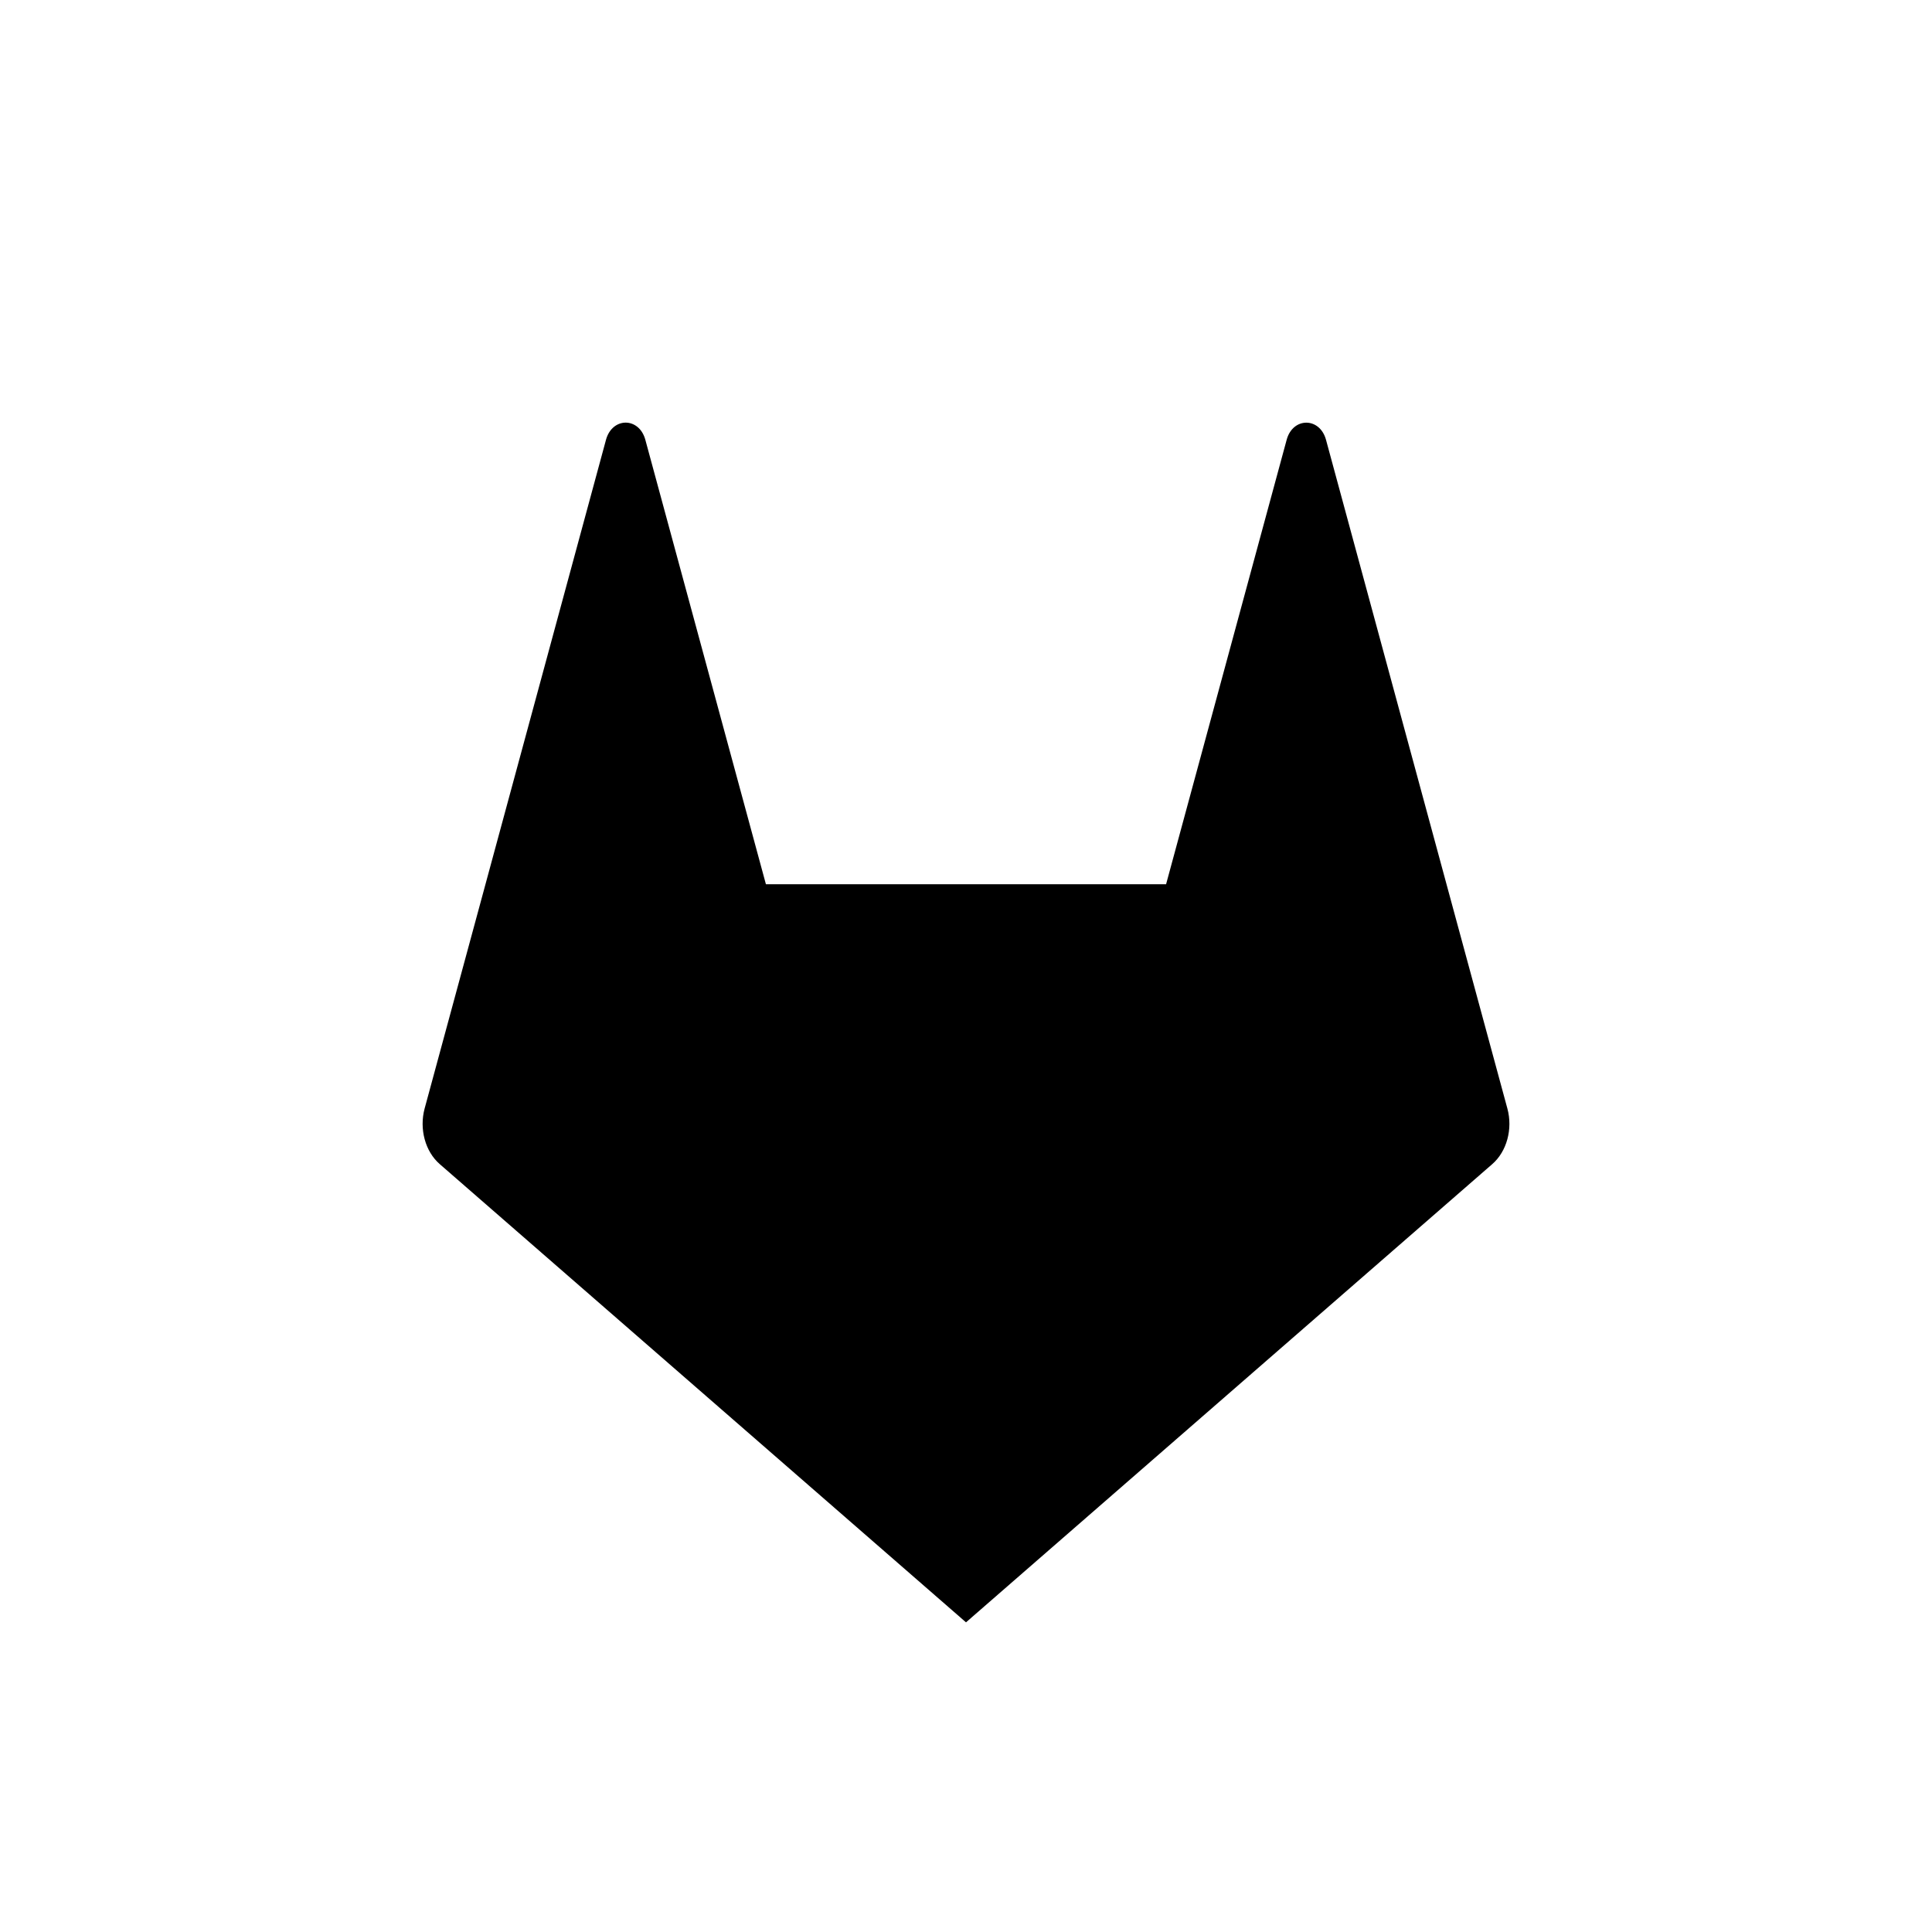
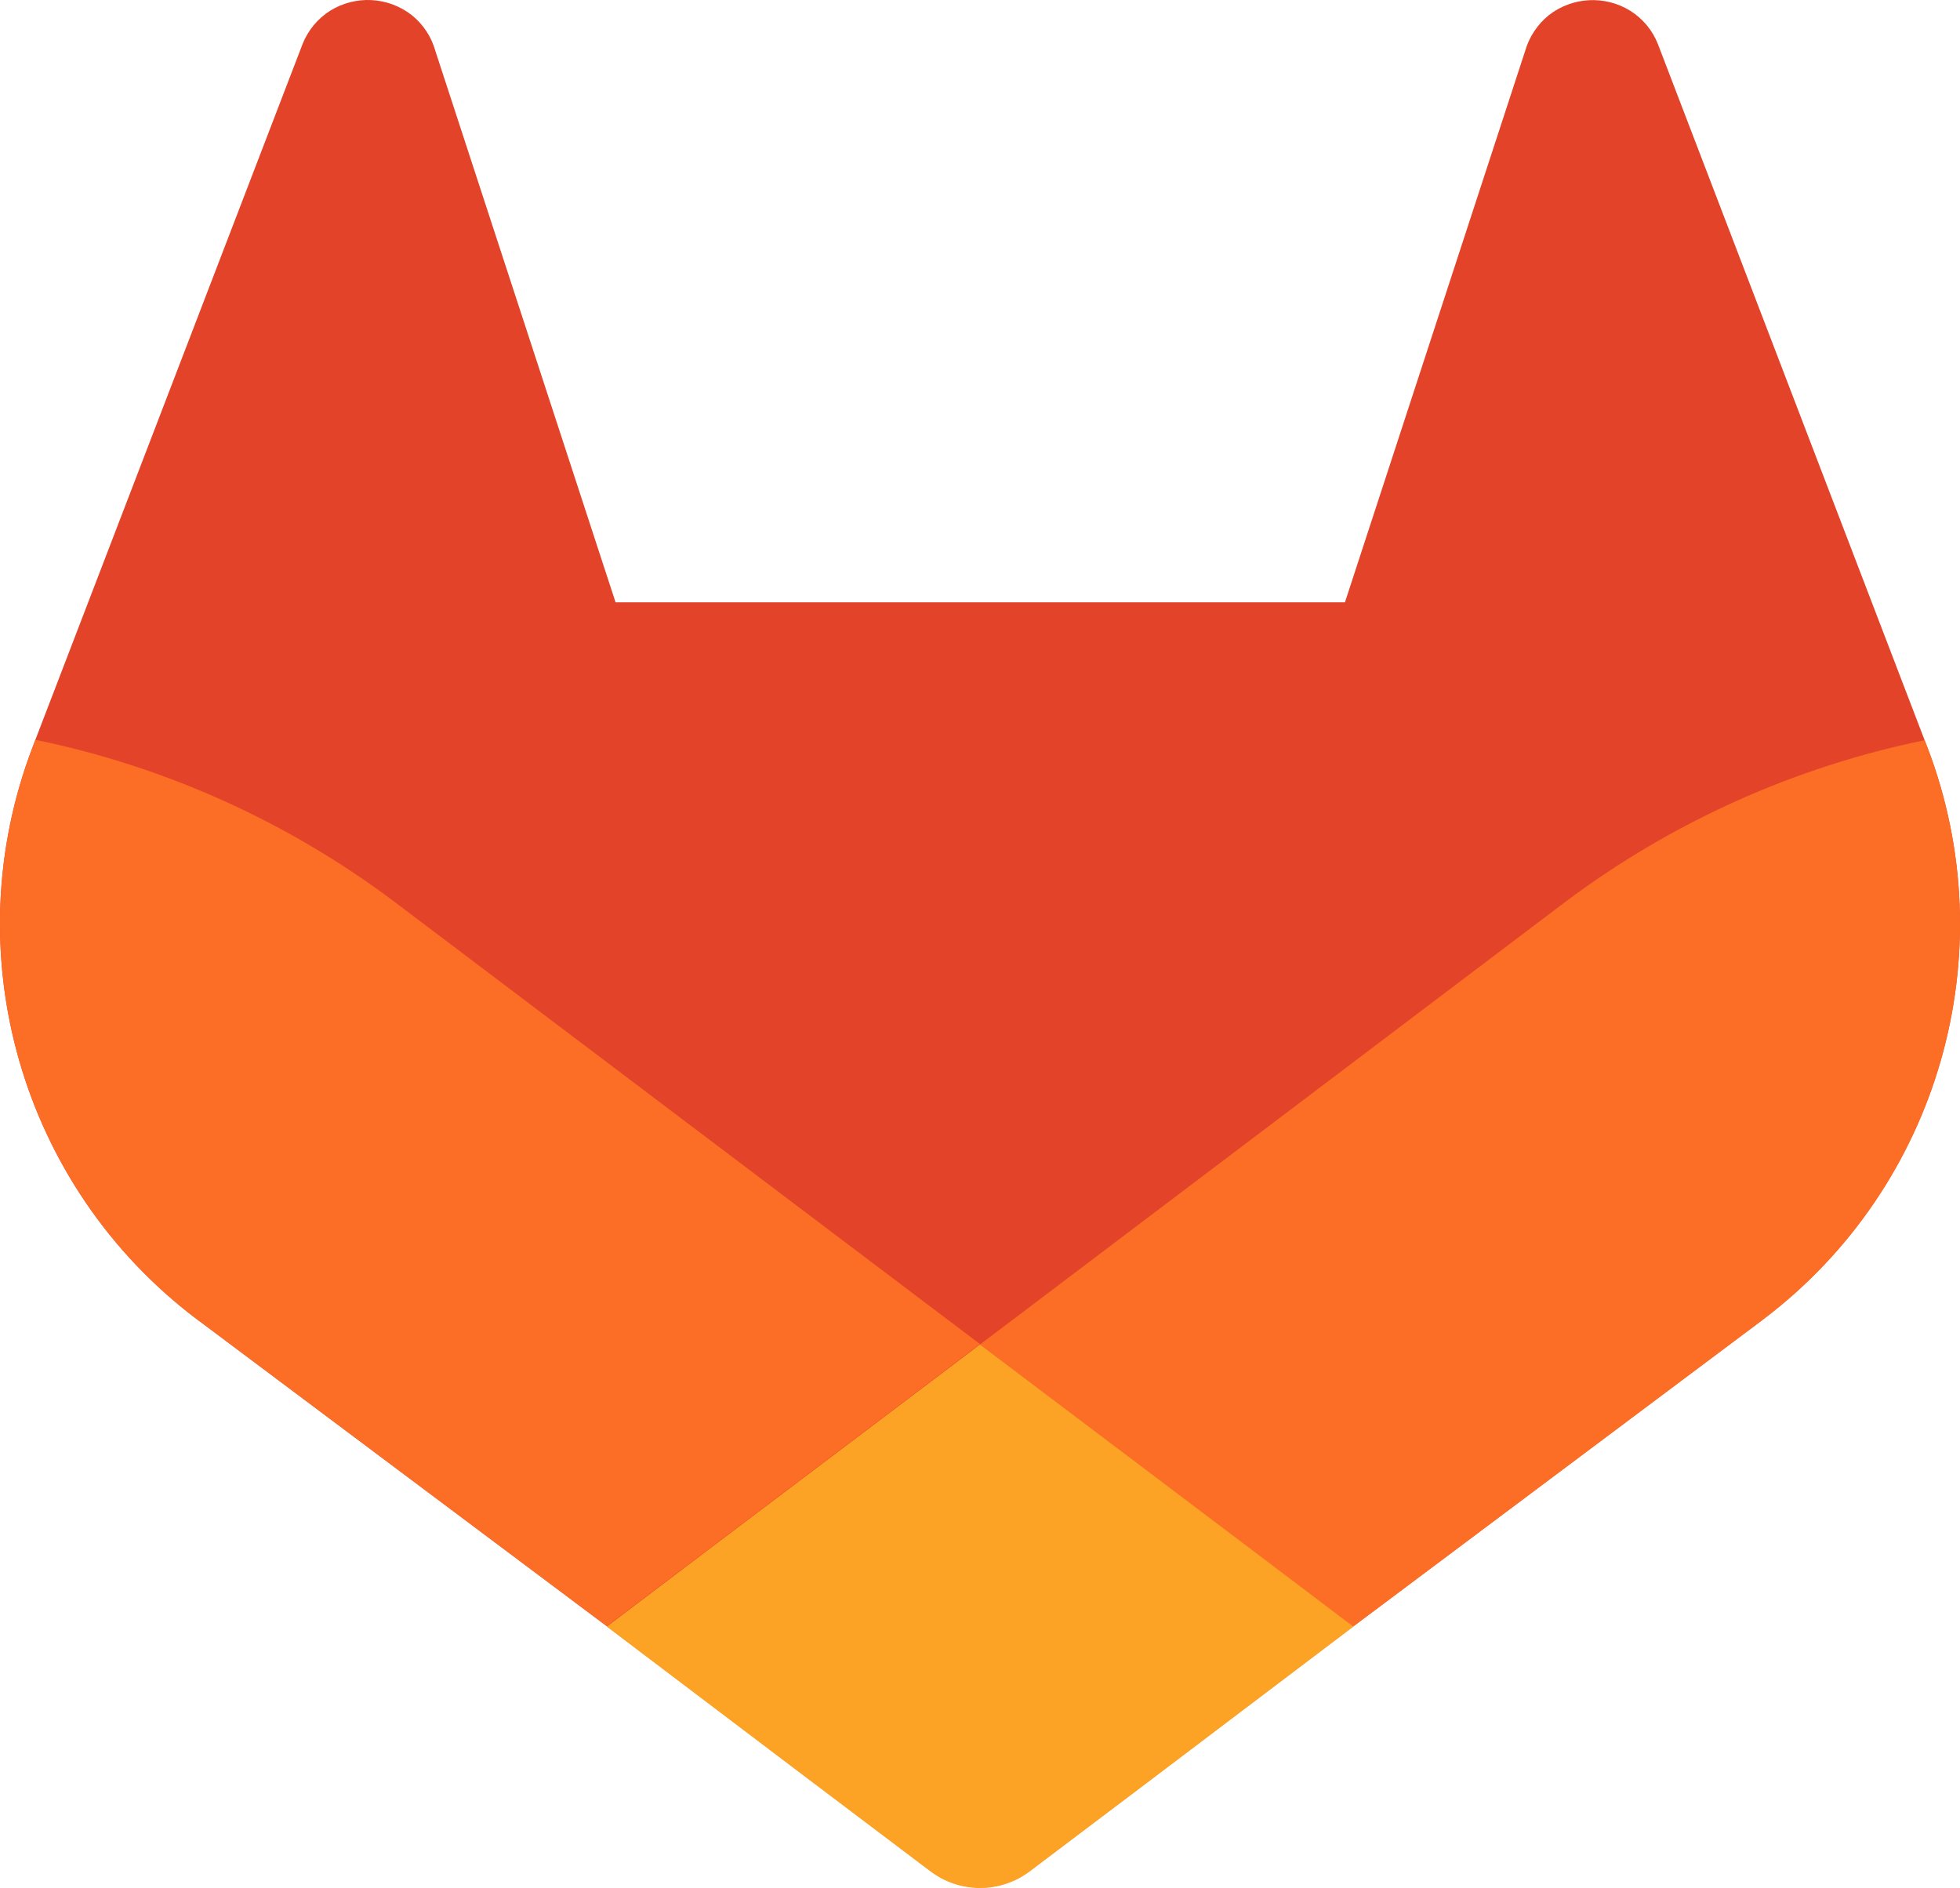
- <svg xmlns="http://www.w3.org/2000/svg" width="32" height="32" viewBox="0 0 125.785 125.785" class="footer-logo" version="1.1" id="svg969">
-   <defs id="defs973" />
-   <path id="path955" class="logo-svg-shape logo-dark-orange-shape" d="M 10.363 7 C 10.226 7 10.088 7.096 10.037 7.285 L 8.041 14.646 L 7.033 18.361 C 6.942 18.7 7.043 19.072 7.283 19.281 L 16 26.871 L 24.717 19.281 C 24.957 19.072 25.059 18.7 24.967 18.361 L 23.959 14.646 L 21.963 7.285 C 21.86 6.906 21.413 6.906 21.311 7.285 L 19.314 14.646 L 12.686 14.646 L 10.689 7.285 C 10.638 7.096 10.501 7 10.363 7 z " transform="scale(3.930781)" />
+ <svg xmlns="http://www.w3.org/2000/svg" width="1000" height="963.197" viewBox="0 0 1000 963.197" version="1.1" id="svg85">
+   <defs id="defs74">
+     <style id="style72">.cls-1{fill:#e24329;}.cls-2{fill:#fc6d26;}.cls-3{fill:#fca326;}</style>
+   </defs>
+   <g id="LOGO" transform="matrix(5.206882,0,0,5.206882,-489.3076,-507.7609)">
+     <path class="cls-1" d="m 282.83,170.73 -0.27,-0.69 -26.14,-68.22 a 6.81,6.81 0 0 0 -2.69,-3.24 7,7 0 0 0 -8,0.43 7,7 0 0 0 -2.32,3.52 l -17.65,54 h -71.47 l -17.65,-54 a 6.86,6.86 0 0 0 -2.32,-3.53 7,7 0 0 0 -8,-0.43 6.87,6.87 0 0 0 -2.69,3.24 L 97.44,170 l -0.26,0.69 a 48.54,48.54 0 0 0 16.1,56.1 l 0.09,0.07 0.24,0.17 39.82,29.82 19.7,14.91 12,9.06 a 8.07,8.07 0 0 0 9.76,0 l 12,-9.06 19.7,-14.91 40.06,-30 0.1,-0.08 a 48.56,48.56 0 0 0 16.08,-56.04 z" id="path76" />
+     <path class="cls-2" d="m 282.83,170.73 -0.27,-0.69 a 88.3,88.3 0 0 0 -35.15,15.8 L 190,229.25 c 19.55,14.79 36.57,27.64 36.57,27.64 l 40.06,-30 0.1,-0.08 a 48.56,48.56 0 0 0 16.1,-56.08 z" id="path78" />
+     <path class="cls-3" d="m 153.43,256.89 19.7,14.91 12,9.06 a 8.07,8.07 0 0 0 9.76,0 l 12,-9.06 19.7,-14.91 c 0,0 -17.04,-12.89 -36.59,-27.64 -19.55,14.75 -36.57,27.64 -36.57,27.64 z" id="path80" />
+     <path class="cls-2" d="M 132.58,185.84 A 88.19,88.19 0 0 0 97.44,170 l -0.26,0.69 a 48.54,48.54 0 0 0 16.1,56.1 l 0.09,0.07 0.24,0.17 39.82,29.82 c 0,0 17,-12.85 36.57,-27.64 z" id="path82" />
+   </g>
</svg>
